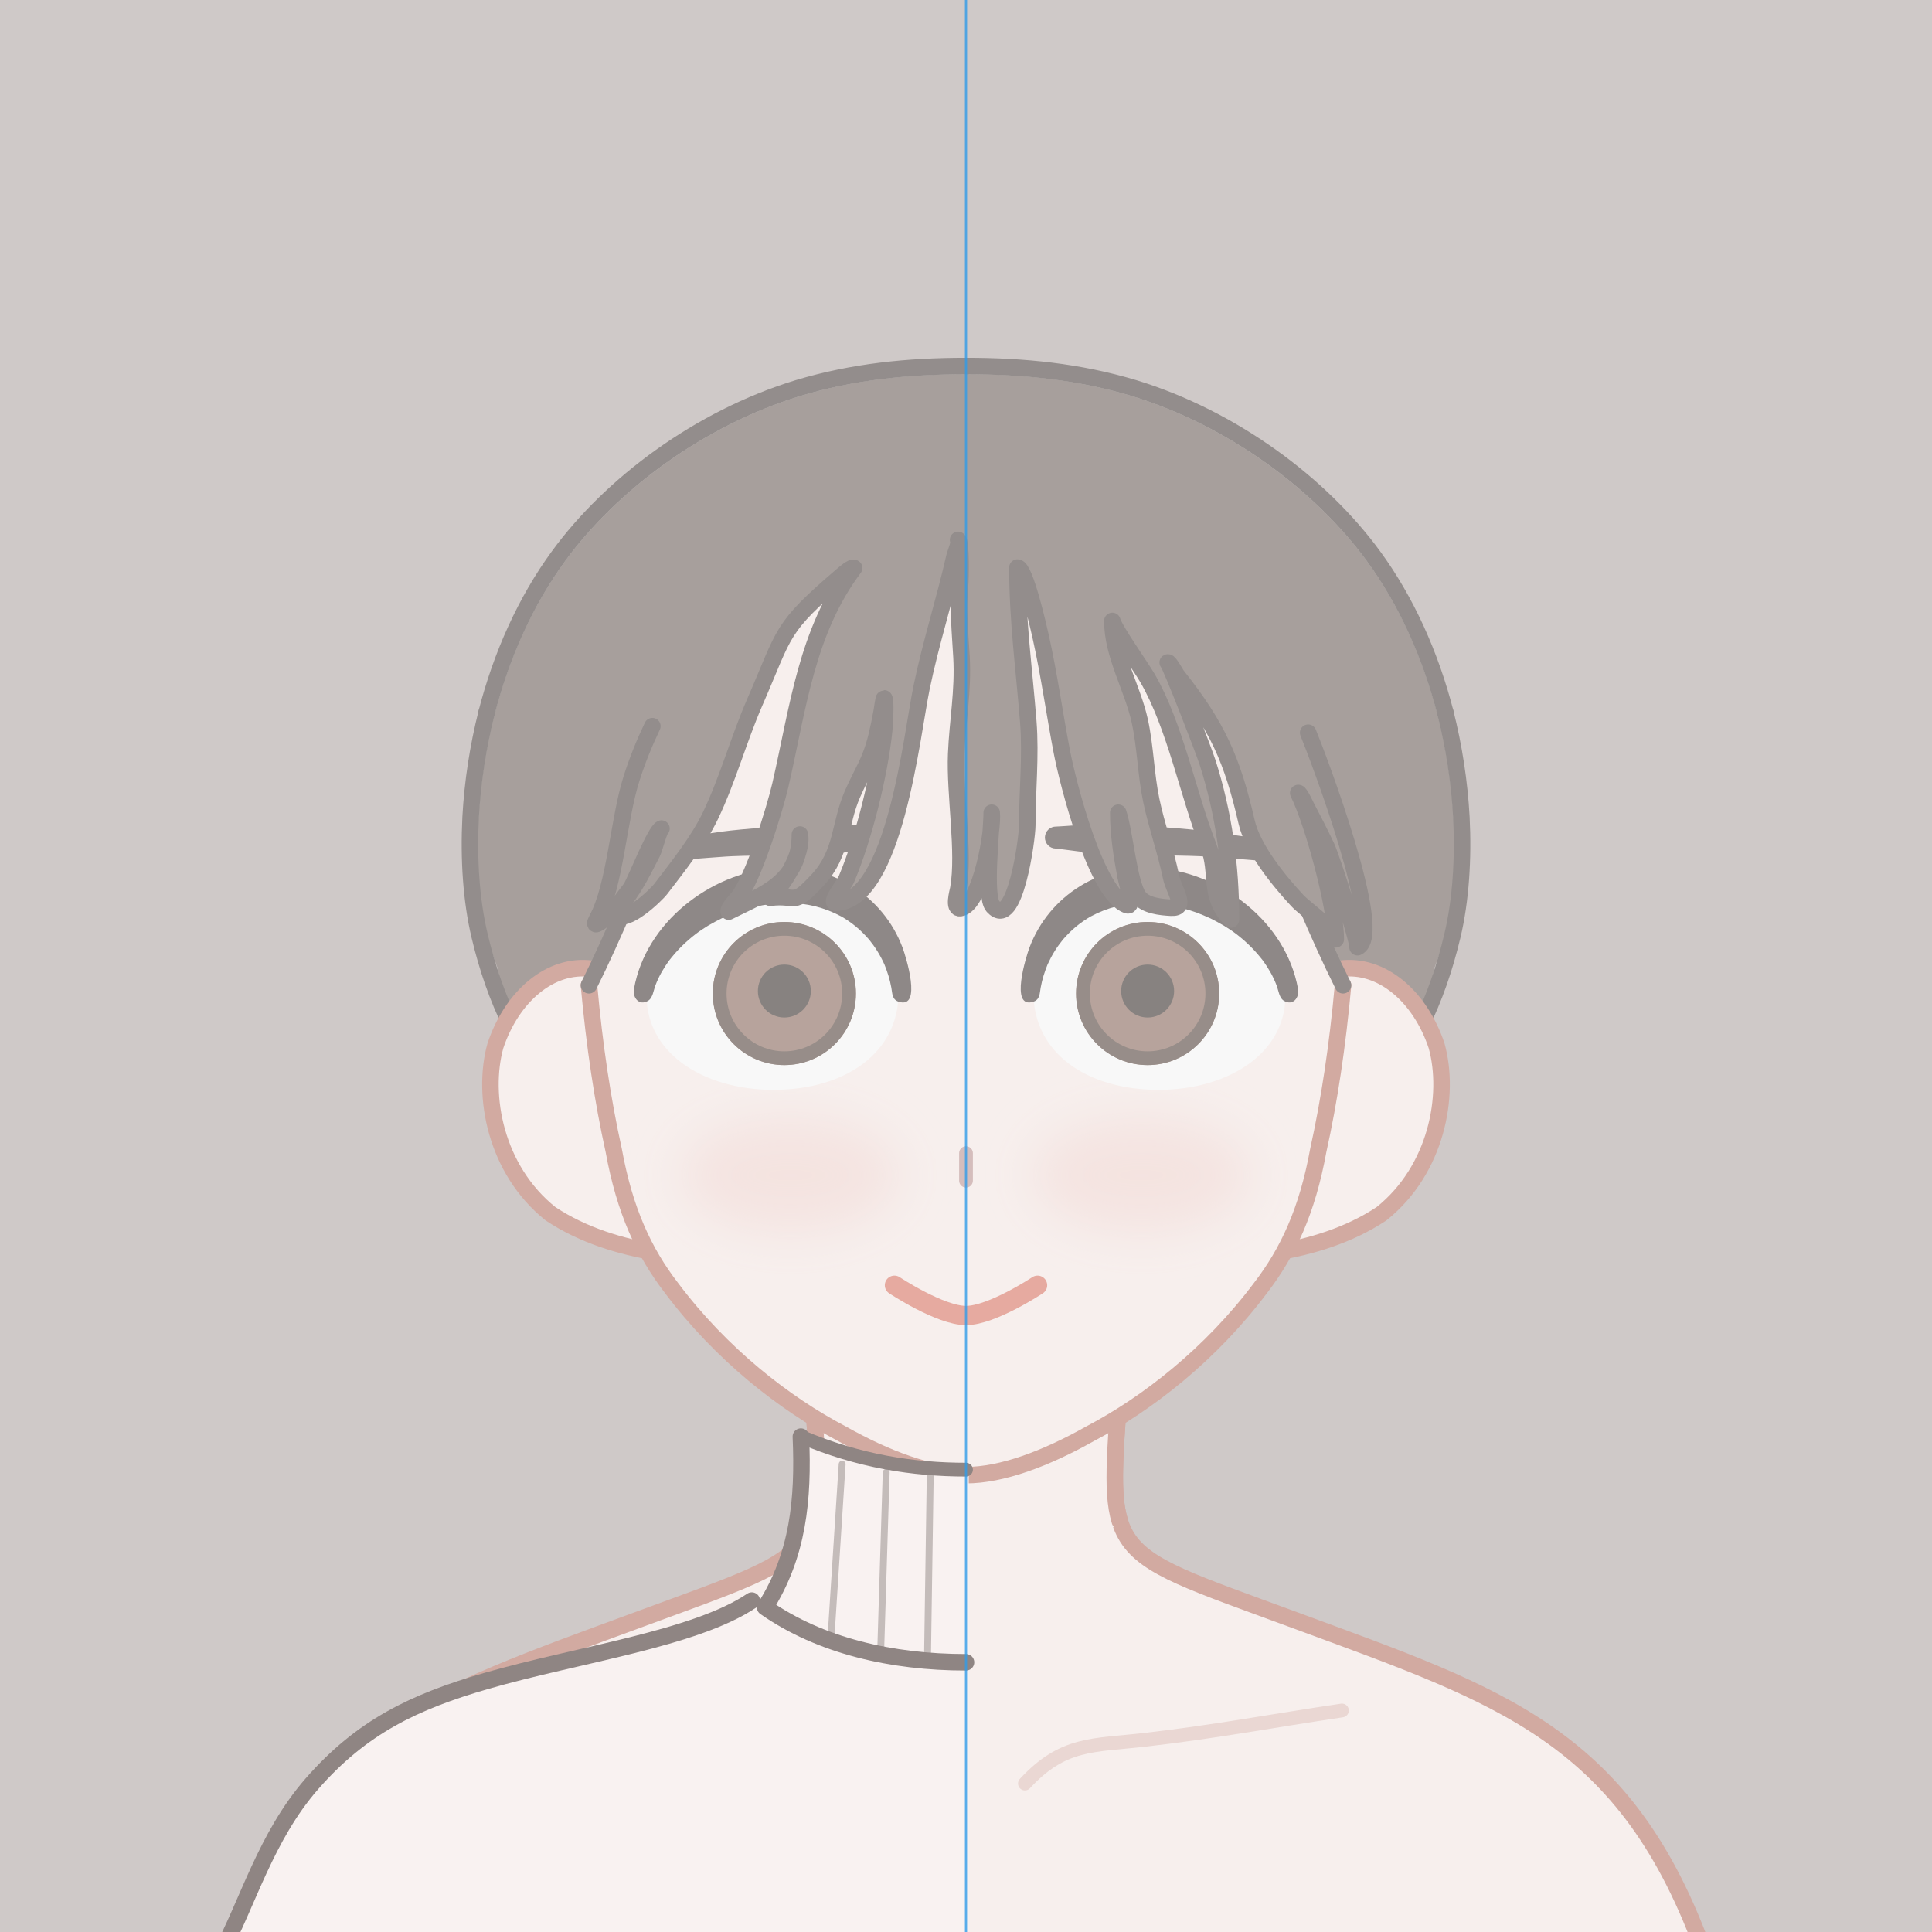
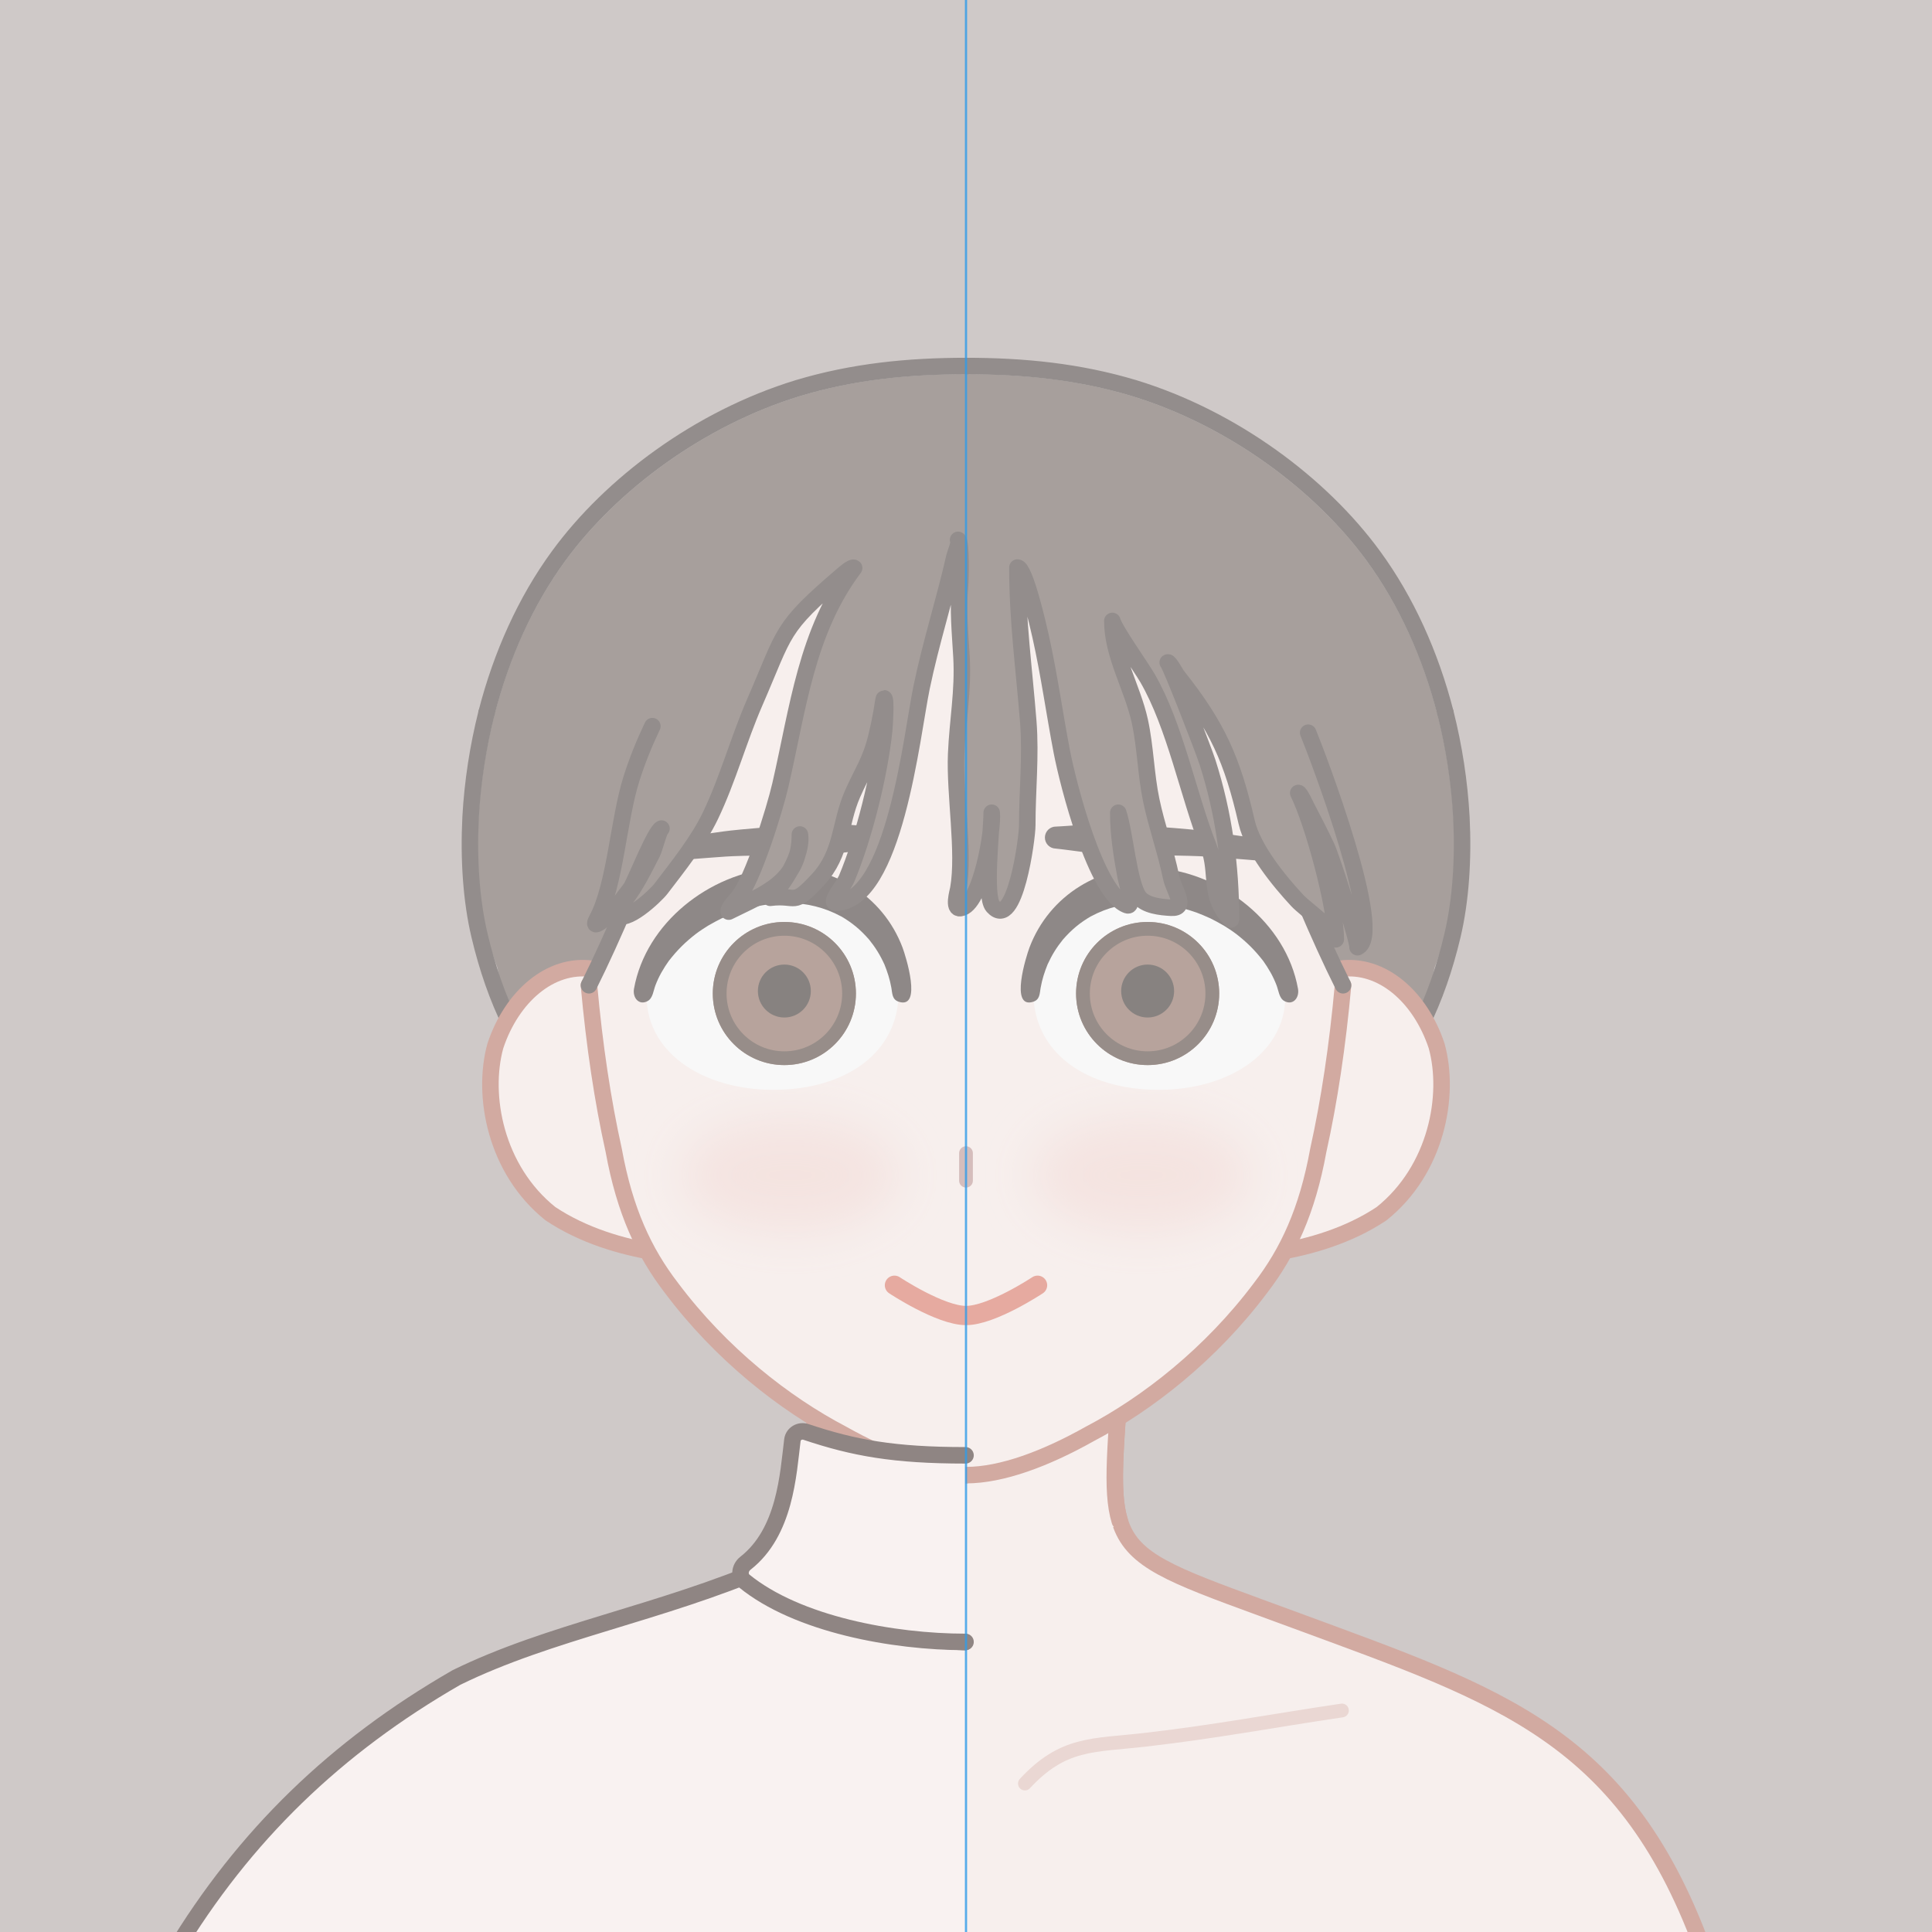
<svg xmlns="http://www.w3.org/2000/svg" width="702" height="702" viewBox="0 0 702 702">
+   <defs>
+     <clipPath id="clip-path-1">
+       <path d="M215.154 389.2 L359.154 389.2 L359.154 464.8 L215.154 464.8 Z" />
+     </clipPath>
+     <filter id="filter-1" filterUnits="userSpaceOnUse" x="218.154" y="377" width="138" height="100" color-interpolation-filters="sRGB">
+       <feGaussianBlur in="SourceGraphic" stdDeviation="9" color-interpolation-filters="linearRGB" />
+     </filter>
+     <clipPath id="clip-path-2">
+       <path d="M486.846 389.2 L342.846 389.2 L342.846 464.8 L486.846 464.8 Z" />
+     </clipPath>
+     <filter id="filter-2" filterUnits="userSpaceOnUse" x="345.846" y="377" width="138" height="100" color-interpolation-filters="sRGB">
+       <feGaussianBlur in="SourceGraphic" stdDeviation="9" color-interpolation-filters="linearRGB" />
+     </filter>
+     <clipPath id="clip-path-3">
+       <path d="M235 360 C236.178 339.672 267.345 322.672 284.667 322.167 C308.335 321.476 326.5 338.667 326.5 360.667 C326.5 382.667 307 396 281 396 C255 396 233.727 381.963 235 360 Z" />
+     </clipPath>
+     <clipPath id="clip-path-4">
+       <path d="M467 360 C465.822 339.672 434.655 322.672 417.333 322.167 C393.665 321.476 375.5 338.667 375.5 360.667 C375.5 382.667 395 396 421 396 C447 396 468.273 381.963 467 360 Z" />
+     </clipPath>
+   </defs>
  <g id="_ref">
    <g opacity="0.5">
-       <defs>
-         <clipPath id="makeup-blush-clip-path-31">
-           <path d="M215.154 389.2 L359.154 389.2 L359.154 464.8 L215.154 464.8 Z" />
-         </clipPath>
-         <filter id="makeup-blush-filter-11" filterUnits="userSpaceOnUse" x="218.154" y="377" width="138" height="100" color-interpolation-filters="sRGB">
-           <feGaussianBlur in="SourceGraphic" stdDeviation="9" color-interpolation-filters="linearRGB" />
-         </filter>
-         <clipPath id="cg-eye1">
-           <path d="M242 360 C243.178 339.672 274.345 322.672 291.667 322.167 C315.335 321.476 333.5 338.667 333.5 360.667 C333.5 382.667 314 396 288 396 C262 396 240.727 381.963 242 360 Z" fill="#ffffff" />
-         </clipPath>
-       </defs>
-       <rect width="702" height="702" fill="#ada19f" />
+       <rect x="0" y="0" width="702" height="702" fill="#ada19f" />
      <g data-layer="body">
        <g>
-           <g>
-             <path d="M295.671 489.536 C295.86 492.716 296.144 496.116 296.464 499.642 C297.826 514.657 301.926 539.769 294.878 553.441 C290.261 562.398 280.92 569.129 263.403 576.878 C201.389 604.31 121.546 617.454 90.97 686.317 C84.138 701.704 75.573 709.986 91.684 710.505 C172.929 713.121 257.936 710.936 339.784 711.863 C343.856 711.909 347.928 711.955 352 712 L352 490 C333.295 490 314.238 489.776 295.671 489.536 Z" fill="#fdeeea" />
-             <path d="M82.239 710.936 C110.769 630.434 156.416 616.431 231.1 588.839 C305.46 561.366 299.091 568.122 294.374 492.286 C294.334 491.649 294.298 491.019 294.267 490.397" fill="none" stroke="#b46352" stroke-width="6" stroke-linecap="round" stroke-linejoin="round" />
-             <path d="M214.397 621.514 C239.223 625.184 260.265 629.212 285.965 632.16 C304.952 634.337 315.621 632.997 329.595 648.055" fill="none" stroke="#b46352" stroke-width="5" stroke-linecap="round" opacity="0.35" />
-           </g>
+           <path d="M295.671 489.536 C295.86 492.716 296.144 496.116 296.464 499.642 C297.826 514.657 301.926 539.769 294.878 553.441 C290.261 562.398 280.92 569.129 263.403 576.878 C201.389 604.31 121.546 617.454 90.97 686.317 C84.138 701.704 75.573 709.986 91.684 710.505 C172.929 713.121 257.936 710.936 339.784 711.863 C343.856 711.909 347.928 711.955 352 712 L352 490 C333.295 490 314.238 489.776 295.671 489.536 Z" fill="#fdeeea" />
+           <path d="M82.239 710.936 C110.769 630.434 156.416 616.431 231.1 588.839 C305.46 561.366 299.091 568.122 294.374 492.286 C294.334 491.649 294.298 491.019 294.267 490.397" fill="none" stroke="#b46352" stroke-width="6" stroke-linecap="round" stroke-linejoin="round" />
+           <path d="M214.397 621.514 C239.223 625.184 260.265 629.212 285.965 632.16 C304.952 634.337 315.621 632.997 329.595 648.055" fill="none" stroke="#b46352" stroke-width="5" stroke-linecap="round" opacity="0.35" />
        </g>
-         <g transform="translate(702 0) scale(-1 1)">
-           <g>
-             <path d="M295.671 489.536 C295.86 492.716 296.144 496.116 296.464 499.642 C297.826 514.657 301.926 539.769 294.878 553.441 C290.261 562.398 280.92 569.129 263.403 576.878 C201.389 604.31 121.546 617.454 90.97 686.317 C84.138 701.704 75.573 709.986 91.684 710.505 C172.929 713.121 257.936 710.936 339.784 711.863 C343.856 711.909 347.928 711.955 352 712 L352 490 C333.295 490 314.238 489.776 295.671 489.536 Z" fill="#fdeeea" />
-             <path d="M82.239 710.936 C110.769 630.434 156.416 616.431 231.1 588.839 C305.46 561.366 299.091 568.122 294.374 492.286 C294.334 491.649 294.298 491.019 294.267 490.397" fill="none" stroke="#b46352" stroke-width="6" stroke-linecap="round" stroke-linejoin="round" />
-             <path d="M214.397 621.514 C239.223 625.184 260.265 629.212 285.965 632.16 C304.952 634.337 315.621 632.997 329.595 648.055" fill="none" stroke="#b46352" stroke-width="5" stroke-linecap="round" opacity="0.35" />
-           </g>
+         <g>
+           <path d="M406.329 489.536 C406.14 492.716 405.856 496.116 405.536 499.642 C404.174 514.657 400.074 539.769 407.122 553.441 C411.739 562.398 421.08 569.129 438.597 576.878 C500.611 604.31 580.454 617.454 611.03 686.317 C617.862 701.704 626.427 709.986 610.316 710.505 C529.071 713.121 444.064 710.936 362.216 711.863 C358.144 711.909 354.072 711.955 350 712 L350 490 C368.705 490 387.762 489.776 406.329 489.536 Z" fill="#fdeeea" />
+           <path d="M619.761 710.936 C591.231 630.434 545.584 616.431 470.9 588.839 C396.54 561.366 402.909 568.122 407.626 492.286 C407.666 491.649 407.702 491.019 407.733 490.397" fill="none" stroke="#b46352" stroke-width="6" stroke-linecap="round" stroke-linejoin="round" />
+           <path d="M487.603 621.514 C462.777 625.184 441.735 629.212 416.035 632.16 C397.048 634.337 386.379 632.997 372.405 648.055" fill="none" stroke="#b46352" stroke-width="5" stroke-linecap="round" opacity="0.35" />
        </g>
      </g>
      <g data-layer="skinNeck">
        <g>
-           <g>
-             <path d="M296.464 499.642 C296.144 496.116 295.86 492.716 295.671 489.536 C314.238 489.776 333.295 490 352 490 L352 562.636 L351.354 562.564 L345.706 561.869 C333.876 560.36 321.926 558.6 310.081 557.018 C306.575 556.55 293.84 555.879 295.498 552.147 C301.677 538.233 297.784 514.195 296.464 499.642 Z" fill="#fdeeea" />
-             <path d="M295.107 552.726 C298.619 541.358 296.351 524.081 294.374 492.286" fill="none" stroke="#b46352" stroke-width="6" stroke-linecap="round" stroke-linejoin="round" />
-           </g>
+           <path d="M296.464 499.642 C296.144 496.116 295.86 492.716 295.671 489.536 C314.238 489.776 333.295 490 352 490 L352 562.636 L351.354 562.564 L345.706 561.869 C333.876 560.36 321.926 558.6 310.081 557.018 C306.575 556.55 293.84 555.879 295.498 552.147 C301.677 538.233 297.784 514.195 296.464 499.642 Z" fill="#fdeeea" />
+           <path d="M295.107 552.726 C298.619 541.358 296.351 524.081 294.374 492.286" fill="none" stroke="#b46352" stroke-width="6" stroke-linecap="round" stroke-linejoin="round" />
        </g>
-         <g transform="translate(702 0) scale(-1 1)">
-           <g>
-             <path d="M296.464 499.642 C296.144 496.116 295.86 492.716 295.671 489.536 C314.238 489.776 333.295 490 352 490 L352 562.636 L351.354 562.564 L345.706 561.869 C333.876 560.36 321.926 558.6 310.081 557.018 C306.575 556.55 293.84 555.879 295.498 552.147 C301.677 538.233 297.784 514.195 296.464 499.642 Z" fill="#fdeeea" />
-             <path d="M295.107 552.726 C298.619 541.358 296.351 524.081 294.374 492.286" fill="none" stroke="#b46352" stroke-width="6" stroke-linecap="round" stroke-linejoin="round" />
-           </g>
+         <g>
+           <path d="M405.536 499.642 C405.856 496.116 406.14 492.716 406.329 489.536 C387.762 489.776 368.705 490 350 490 L350 562.636 L350.646 562.564 L356.294 561.869 C368.124 560.36 380.074 558.6 391.919 557.018 C395.425 556.55 408.16 555.879 406.502 552.147 C400.323 538.233 404.216 514.195 405.536 499.642 Z" fill="#fdeeea" />
+           <path d="M406.893 552.726 C403.381 541.358 405.649 524.081 407.626 492.286" fill="none" stroke="#b46352" stroke-width="6" stroke-linecap="round" stroke-linejoin="round" />
        </g>
      </g>
      <g data-layer="hairBase">
        <g>
-           <g>
-             <path d="M352 381.448 L352 135.951 L351.016 135.951 C330.344 135.951 310.656 137.919 290.968 143.826 C255.53 154.654 224.03 178.279 205.327 203.873 C186.623 229.467 175.795 262.936 173.826 297.39 C172.842 317.077 174.811 336.765 180.717 351.531 C182.027 358.081 184.209 364.632 187.262 370.602 C187.365 370.682 201.168 393.038 203.562 396.448 C204.832 398.257 211.612 404.019 213.517 405.842 C223.248 415.153 227.833 417.061 239.562 423.948 C253.821 432.321 287.168 441.633 303.192 437.819 C328.028 431.907 350.54 430.17 351.074 398.222 C351.102 396.519 351.452 381.949 352 381.448 Z" fill="#5d4e48" />
-           </g>
-           <g>
-             <path d="M351 133 C330 133 310 135 290 141 C254 152 222 176 203 202 C191 218.4 182.2 238 176.8 259" fill="none" stroke="#352a27" stroke-width="6" stroke-linecap="round" stroke-linejoin="round" />
-           </g>
-           <g>
-             <path d="M176.8 259 C173.7 271.3 171.7 284.1 171 297 C170.247 312.067 171.196 327.134 174.275 340.064 C179.731 362.97 189.199 384.12 205.639 400.625 C218.159 413.194 231.61 422.103 248.042 428.491 C248.47 428.658 248.896 428.816 249.319 428.964 C252.635 430.122 260.334 430.818 262.896 432.282" fill="none" stroke="#352a27" stroke-width="6" stroke-linecap="round" stroke-linejoin="round" />
-           </g>
+           <path d="M352 381.448 L352 135.951 L351.016 135.951 C330.344 135.951 310.656 137.919 290.968 143.826 C255.53 154.654 224.03 178.279 205.327 203.873 C186.623 229.467 175.795 262.936 173.826 297.39 C172.842 317.077 174.811 336.765 180.717 351.531 C182.027 358.081 184.209 364.632 187.262 370.602 C187.365 370.682 201.168 393.038 203.562 396.448 C204.832 398.257 211.612 404.019 213.517 405.842 C223.248 415.153 227.833 417.061 239.562 423.948 C253.821 432.321 287.168 441.633 303.192 437.819 C328.028 431.907 350.54 430.17 351.074 398.222 C351.102 396.519 351.452 381.949 352 381.448 Z" fill="#5d4e48" />
+           <path d="M351 133 C330 133 310 135 290 141 C254 152 222 176 203 202 C191 218.4 182.2 238 176.8 259" fill="none" stroke="#352a27" stroke-width="6" stroke-linecap="round" stroke-linejoin="round" />
+           <path d="M176.8 259 C173.7 271.3 171.7 284.1 171 297 C170.247 312.067 171.196 327.134 174.275 340.064 C179.731 362.97 189.199 384.12 205.639 400.625 C218.159 413.194 231.61 422.103 248.042 428.491 C248.47 428.658 248.896 428.816 249.319 428.964 C252.635 430.122 260.334 430.818 262.896 432.282" fill="none" stroke="#352a27" stroke-width="6" stroke-linecap="round" stroke-linejoin="round" />
        </g>
-         <g transform="translate(702 0) scale(-1 1)">
-           <g>
-             <path d="M352 381.448 L352 135.951 L351.016 135.951 C330.344 135.951 310.656 137.919 290.968 143.826 C255.53 154.654 224.03 178.279 205.327 203.873 C186.623 229.467 175.795 262.936 173.826 297.39 C172.842 317.077 174.811 336.765 180.717 351.531 C182.027 358.081 184.209 364.632 187.262 370.602 C187.365 370.682 201.168 393.038 203.562 396.448 C204.832 398.257 211.612 404.019 213.517 405.842 C223.248 415.153 227.833 417.061 239.562 423.948 C253.821 432.321 287.168 441.633 303.192 437.819 C328.028 431.907 350.54 430.17 351.074 398.222 C351.102 396.519 351.452 381.949 352 381.448 Z" fill="#5d4e48" />
-           </g>
-           <g>
-             <path d="M351 133 C330 133 310 135 290 141 C254 152 222 176 203 202 C191 218.4 182.2 238 176.8 259" fill="none" stroke="#352a27" stroke-width="6" stroke-linecap="round" stroke-linejoin="round" />
-           </g>
-           <g>
-             <path d="M176.8 259 C173.7 271.3 171.7 284.1 171 297 C170.247 312.067 171.196 327.134 174.275 340.064 C179.731 362.97 189.199 384.12 205.639 400.625 C218.159 413.194 231.61 422.103 248.042 428.491 C248.47 428.658 248.896 428.816 249.319 428.964 C252.635 430.122 260.334 430.818 262.896 432.282" fill="none" stroke="#352a27" stroke-width="6" stroke-linecap="round" stroke-linejoin="round" />
-           </g>
+         <g>
+           <path d="M350 381.448 L350 135.951 L350.984 135.951 C371.656 135.951 391.344 137.919 411.032 143.826 C446.47 154.654 477.97 178.279 496.673 203.873 C515.377 229.467 526.205 262.936 528.174 297.39 C529.158 317.077 527.189 336.765 521.283 351.531 C519.973 358.081 517.791 364.632 514.738 370.602 C514.635 370.682 500.832 393.038 498.438 396.448 C497.168 398.257 490.388 404.019 488.483 405.842 C478.752 415.153 474.167 417.061 462.438 423.948 C448.179 432.321 414.832 441.633 398.808 437.819 C373.972 431.907 351.46 430.17 350.926 398.222 C350.898 396.519 350.548 381.949 350 381.448 Z" fill="#5d4e48" />
+           <path d="M351 133 C372 133 392 135 412 141 C448 152 480 176 499 202 C511 218.4 519.8 238 525.2 259" fill="none" stroke="#352a27" stroke-width="6" stroke-linecap="round" stroke-linejoin="round" />
+           <path d="M525.2 259 C528.3 271.3 530.3 284.1 531 297 C531.753 312.067 530.804 327.134 527.725 340.064 C522.269 362.97 512.801 384.12 496.361 400.625 C483.841 413.194 470.39 422.103 453.958 428.491 C453.53 428.658 453.104 428.816 452.681 428.964 C449.365 430.122 441.666 430.818 439.104 432.282" fill="none" stroke="#352a27" stroke-width="6" stroke-linecap="round" stroke-linejoin="round" />
        </g>
      </g>
      <g data-layer="ear">
        <g>
-           <g>
-             <path d="M215 352 C200 350 186 362 180 380 C175 398 180 425 200 441 C212 449 226 453 238 455 L225 380 Z" fill="#fdeeea" />
-             <path d="M215 352 C200 350 186 362 180 380 C175 398 180 425 200 441 C212 449 226 453 238 455" fill="none" stroke="#b46352" stroke-width="6" stroke-linecap="round" stroke-linejoin="round" />
-           </g>
+           <path d="M215 352 C200 350 186 362 180 380 C175 398 180 425 200 441 C212 449 226 453 238 455 L225 380 Z" fill="#fdeeea" />
+           <path d="M215 352 C200 350 186 362 180 380 C175 398 180 425 200 441 C212 449 226 453 238 455" fill="none" stroke="#b46352" stroke-width="6" stroke-linecap="round" stroke-linejoin="round" />
        </g>
-         <g transform="translate(702 0) scale(-1 1)">
-           <g>
-             <path d="M215 352 C200 350 186 362 180 380 C175 398 180 425 200 441 C212 449 226 453 238 455 L225 380 Z" fill="#fdeeea" />
-             <path d="M215 352 C200 350 186 362 180 380 C175 398 180 425 200 441 C212 449 226 453 238 455" fill="none" stroke="#b46352" stroke-width="6" stroke-linecap="round" stroke-linejoin="round" />
-           </g>
+         <g>
+           <path d="M487 352 C502 350 516 362 522 380 C527 398 522 425 502 441 C490 449 476 453 464 455 L477 380 Z" fill="#fdeeea" />
+           <path d="M487 352 C502 350 516 362 522 380 C527 398 522 425 502 441 C490 449 476 453 464 455" fill="none" stroke="#b46352" stroke-width="6" stroke-linecap="round" stroke-linejoin="round" />
        </g>
      </g>
      <g data-layer="face">
        <g>
-           <g>
-             <path d="M352 200 L351 200 C322 200 296 208 278 228 C262 246 250 272 240 298 C232 318 223 340 214 358 C216 380 219 400 223 418 C227 440 234 455 244 468 C262 492 285 510 306 521 C322 530 338 536 351 536 L352 536 Z" fill="#fdeeea" />
-             <path d="M214 358 C216 380 219 400 223 418 C227 440 234 455 244 468 C262 492 285 510 306 521 C322 530 338 536 351 536" fill="none" stroke="#b46352" stroke-width="6" stroke-linecap="round" stroke-linejoin="round" />
-           </g>
+           <path d="M352 200 L351 200 C322 200 296 208 278 228 C262 246 250 272 240 298 C232 318 223 340 214 358 C216 380 219 400 223 418 C227 440 234 455 244 468 C262 492 285 510 306 521 C322 530 338 536 351 536 L352 536 Z" fill="#fdeeea" />
+           <path d="M214 358 C216 380 219 400 223 418 C227 440 234 455 244 468 C262 492 285 510 306 521 C322 530 338 536 351 536" fill="none" stroke="#b46352" stroke-width="6" stroke-linecap="round" stroke-linejoin="round" />
        </g>
-         <g transform="translate(702 0) scale(-1 1)">
-           <g>
-             <path d="M352 200 L351 200 C322 200 296 208 278 228 C262 246 250 272 240 298 C232 318 223 340 214 358 C216 380 219 400 223 418 C227 440 234 455 244 468 C262 492 285 510 306 521 C322 530 338 536 351 536 L352 536 Z" fill="#fdeeea" />
-             <path d="M214 358 C216 380 219 400 223 418 C227 440 234 455 244 468 C262 492 285 510 306 521 C322 530 338 536 351 536" fill="none" stroke="#b46352" stroke-width="6" stroke-linecap="round" stroke-linejoin="round" />
-           </g>
+         <g>
+           <path d="M350 200 L351 200 C380 200 406 208 424 228 C440 246 452 272 462 298 C470 318 479 340 488 358 C486 380 483 400 479 418 C475 440 468 455 458 468 C440 492 417 510 396 521 C380 530 364 536 351 536 L350 536 Z" fill="#fdeeea" />
+           <path d="M488 358 C486 380 483 400 479 418 C475 440 468 455 458 468 C440 492 417 510 396 521 C380 530 364 536 351 536" fill="none" stroke="#b46352" stroke-width="6" stroke-linecap="round" stroke-linejoin="round" />
        </g>
      </g>
      <g data-layer="makeup">
-         <g>
-           <g>
-             <g clip-path="url(#makeup-blush-clip-path-31)">
-               <g filter="url(#makeup-blush-filter-11)">
-                 <ellipse cx="287.154" cy="427" rx="40" ry="21" fill="#f3bfb8" opacity="0.5" />
-               </g>
-             </g>
+         <g clip-path="url(#clip-path-1)">
+           <g filter="url(#filter-1)">
+             <ellipse cx="287.154" cy="427" rx="40" ry="21" fill="#f3bfb8" opacity="0.5" />
          </g>
        </g>
-         <g transform="translate(702 0) scale(-1 1)">
-           <g>
-             <g clip-path="url(#makeup-blush-clip-path-31)">
-               <g filter="url(#makeup-blush-filter-11)">
-                 <ellipse cx="287.154" cy="427" rx="40" ry="21" fill="#f3bfb8" opacity="0.5" />
-               </g>
-             </g>
+         <g clip-path="url(#clip-path-2)">
+           <g filter="url(#filter-2)">
+             <ellipse cx="414.846" cy="427" rx="40" ry="21" fill="#f3bfb8" opacity="0.5" />
          </g>
        </g>
      </g>
      <g data-layer="mouth">
+         <line x1="351" y1="419" x2="351" y2="429" fill="none" stroke="#b98a88" stroke-width="5" stroke-linecap="round" />
+         <path d="M325 467 C325 467 341.59 478 351 478 C360.41 478 377 467 377 467" fill="none" stroke="#dc6450" stroke-width="7" stroke-linecap="round" stroke-linejoin="round" />
+       </g>
+       <g data-layer="eye">
        <g>
-           <path d="M351 419 L351 429" fill="none" stroke="#b98a88" stroke-width="5" stroke-linecap="round" />
+           <path d="M235 360 C236.178 339.672 267.345 322.672 284.667 322.167 C308.335 321.476 326.5 338.667 326.5 360.667 C326.5 382.667 307 396 281 396 C255 396 233.727 381.963 235 360 Z" fill="#ffffff" />
+           <g clip-path="url(#clip-path-3)">
+             <g>
+               <circle cx="285" cy="361" r="26" fill="#7e5647" />
+               <circle cx="285" cy="360.097" r="9.62" fill="#1e1410" />
+             </g>
+             <circle cx="285" cy="361" r="23.5" fill="none" stroke="#3e2a22" stroke-width="5" />
+           </g>
+           <path d="M321.289 350.247 L321.346 350.404 C319.72 346.855 318.084 344.255 315.641 341.211 L315.758 341.37 C312.598 337.758 309.589 335.249 305.429 332.847 L305.628 332.973 C293.334 326.364 280.171 327.046 267.294 331.56 L267.289 331.557 C265.521 332.234 263.886 332.924 262.166 333.715 L262.341 333.62 C260.606 334.487 259.011 335.351 257.333 336.322 L257.49 336.215 C255.896 337.216 254.303 338.226 252.808 339.373 L252.946 339.255 C248.932 342.384 246.172 345.112 243.03 349.127 L243.12 348.988 C241.035 351.95 239.428 354.662 238.138 358.063 C237.417 359.962 237.212 362.663 235.378 363.705 C232.23 365.493 229.768 362.578 230.37 359.245 C234.705 335.218 257.857 317.36 281.406 315.393 C302.011 313.672 320.776 325.333 327.927 344.263 C329.104 347.378 335.185 366.695 326.618 364.006 C324.101 363.216 324.256 360.996 323.878 358.899 C323.309 355.745 322.477 353.208 321.289 350.247 Z" fill="#2b201d" />
        </g>
        <g>
-           <path d="M325 467 C325 467 341.59 478 351 478 C360.41 478 377 467 377 467" fill="none" stroke="#dc6450" stroke-width="7" stroke-linecap="round" stroke-linejoin="round" />
-         </g>
-       </g>
-       <g data-layer="eye">
-         <g transform="translate(285 361) scale(1) translate(-292 -361)">
-           <path d="M242 360 C243.178 339.672 274.345 322.672 291.667 322.167 C315.335 321.476 333.5 338.667 333.5 360.667 C333.5 382.667 314 396 288 396 C262 396 240.727 381.963 242 360 Z" fill="#ffffff" />
-           <g clip-path="url(#cg-eye1)">
-             <g transform="translate(292 361) scale(0.26)">
-               <g transform="translate(-110 -110) scale(1)">
-                 <g>
-                   <circle cx="110" cy="110" r="100" fill="#7e5647" />
-                   <circle cx="110" cy="106.526" r="37" fill="#1e1410" />
-                 </g>
-               </g>
+           <path d="M467 360 C465.822 339.672 434.655 322.672 417.333 322.167 C393.665 321.476 375.5 338.667 375.5 360.667 C375.5 382.667 395 396 421 396 C447 396 468.273 381.963 467 360 Z" fill="#ffffff" />
+           <g clip-path="url(#clip-path-4)">
+             <g>
+               <circle cx="417" cy="361" r="26" fill="#7e5647" />
+               <circle cx="417" cy="360.097" r="9.62" fill="#1e1410" />
            </g>
-             <circle cx="292" cy="361" r="23.5" fill="none" stroke="#3e2a22" stroke-width="5" />
+             <circle cx="417" cy="361" r="23.5" fill="none" stroke="#3e2a22" stroke-width="5" />
          </g>
-           <g>
-             <path d="M328.289 350.247 L328.346 350.404 C326.72 346.855 325.084 344.255 322.641 341.211 L322.758 341.37 C319.598 337.758 316.589 335.249 312.429 332.847 L312.628 332.973 C300.334 326.364 287.171 327.046 274.294 331.56 L274.289 331.557 C272.521 332.234 270.886 332.924 269.166 333.715 L269.341 333.62 C267.606 334.487 266.011 335.351 264.333 336.322 L264.49 336.215 C262.896 337.216 261.303 338.226 259.808 339.373 L259.946 339.255 C255.932 342.384 253.172 345.112 250.03 349.127 L250.12 348.988 C248.035 351.95 246.428 354.662 245.138 358.063 C244.417 359.962 244.212 362.663 242.378 363.705 C239.23 365.493 236.768 362.578 237.37 359.245 C241.705 335.218 264.857 317.36 288.406 315.393 C309.011 313.672 327.776 325.333 334.927 344.263 C336.104 347.378 342.185 366.695 333.618 364.006 C331.101 363.216 331.256 360.996 330.878 358.899 C330.309 355.745 329.477 353.208 328.289 350.247 Z" fill="#2b201d" />
-           </g>
-         </g>
-         <g transform="translate(702 0) scale(-1 1)">
-           <g transform="translate(285 361) scale(1) translate(-292 -361)">
-             <path d="M242 360 C243.178 339.672 274.345 322.672 291.667 322.167 C315.335 321.476 333.5 338.667 333.5 360.667 C333.5 382.667 314 396 288 396 C262 396 240.727 381.963 242 360 Z" fill="#ffffff" />
-             <g clip-path="url(#cg-eye1)">
-               <g transform="translate(292 361) scale(0.26)">
-                 <g transform="translate(-110 -110) scale(1)">
-                   <g>
-                     <circle cx="110" cy="110" r="100" fill="#7e5647" />
-                     <circle cx="110" cy="106.526" r="37" fill="#1e1410" />
-                   </g>
-                 </g>
-               </g>
-               <circle cx="292" cy="361" r="23.5" fill="none" stroke="#3e2a22" stroke-width="5" />
-             </g>
-             <g>
-               <path d="M328.289 350.247 L328.346 350.404 C326.72 346.855 325.084 344.255 322.641 341.211 L322.758 341.37 C319.598 337.758 316.589 335.249 312.429 332.847 L312.628 332.973 C300.334 326.364 287.171 327.046 274.294 331.56 L274.289 331.557 C272.521 332.234 270.886 332.924 269.166 333.715 L269.341 333.62 C267.606 334.487 266.011 335.351 264.333 336.322 L264.49 336.215 C262.896 337.216 261.303 338.226 259.808 339.373 L259.946 339.255 C255.932 342.384 253.172 345.112 250.03 349.127 L250.12 348.988 C248.035 351.95 246.428 354.662 245.138 358.063 C244.417 359.962 244.212 362.663 242.378 363.705 C239.23 365.493 236.768 362.578 237.37 359.245 C241.705 335.218 264.857 317.36 288.406 315.393 C309.011 313.672 327.776 325.333 334.927 344.263 C336.104 347.378 342.185 366.695 333.618 364.006 C331.101 363.216 331.256 360.996 330.878 358.899 C330.309 355.745 329.477 353.208 328.289 350.247 Z" fill="#2b201d" />
-             </g>
-           </g>
+           <path d="M380.711 350.247 L380.654 350.404 C382.28 346.855 383.916 344.255 386.359 341.211 L386.242 341.37 C389.402 337.758 392.411 335.249 396.571 332.847 L396.372 332.973 C408.666 326.364 421.829 327.046 434.706 331.56 L434.711 331.557 C436.479 332.234 438.114 332.924 439.834 333.715 L439.659 333.62 C441.394 334.487 442.989 335.351 444.667 336.322 L444.51 336.215 C446.104 337.216 447.697 338.226 449.192 339.373 L449.054 339.255 C453.068 342.384 455.828 345.112 458.97 349.127 L458.88 348.988 C460.965 351.95 462.572 354.662 463.862 358.063 C464.583 359.962 464.788 362.663 466.622 363.705 C469.77 365.493 472.232 362.578 471.63 359.245 C467.295 335.218 444.143 317.36 420.594 315.393 C399.989 313.672 381.224 325.333 374.073 344.263 C372.896 347.378 366.815 366.695 375.382 364.006 C377.899 363.216 377.744 360.996 378.122 358.899 C378.691 355.745 379.523 353.208 380.711 350.247 Z" fill="#2b201d" />
        </g>
      </g>
      <g data-layer="hairLine">
-         <g>
-           <g>
-             <path d="M351 200 C322 200 296 208 278 228 C262 246 250 272 240 298 C232 318 223 340 214 358" fill="none" stroke="#352a27" stroke-width="6" stroke-linecap="round" stroke-linejoin="round" />
-           </g>
-         </g>
-         <g transform="translate(702 0) scale(-1 1)">
-           <g>
-             <path d="M351 200 C322 200 296 208 278 228 C262 246 250 272 240 298 C232 318 223 340 214 358" fill="none" stroke="#352a27" stroke-width="6" stroke-linecap="round" stroke-linejoin="round" />
-           </g>
-         </g>
+         <path d="M351 200 C322 200 296 208 278 228 C262 246 250 272 240 298 C232 318 223 340 214 358" fill="none" stroke="#352a27" stroke-width="6" stroke-linecap="round" stroke-linejoin="round" />
+         <path d="M351 200 C380 200 406 208 424 228 C440 246 452 272 462 298 C470 318 479 340 488 358" fill="none" stroke="#352a27" stroke-width="6" stroke-linecap="round" stroke-linejoin="round" />
      </g>
      <g data-layer="brow">
-         <g>
-           <g transform="translate(-7 0)">
-             <g>
-               <g>
-                 <path d="M251.563 304.691 L255.184 304.191 L258.804 303.682 L262.422 303.165 L264.202 302.909 L266.052 302.647 L269.671 302.131 L269.885 302.102 L272.476 301.783 L273.478 301.681 L276.448 301.377 L277.18 301.313 L280.822 300.993 L282.158 300.878 L284.513 300.7 L288.158 300.433 L290.032 300.3 L291.841 300.188 L295.489 299.974 L299.137 299.777 L300.11 299.728 L302.817 299.614 L306.468 299.48 L307.714 299.451 L308.96 299.444 L310.208 299.458 L311.456 299.489 L312.704 299.536 L312.854 299.541 L313.976 299.599 L315.225 299.674 L316.474 299.757 L317.723 299.845 L318.973 299.935 L320.222 300.025 L321.471 300.113 L322.72 300.195 L323.969 300.27 L325.218 300.335 L326 300.389 L326.757 300.595 L327.459 300.945 L328.079 301.424 L328.594 302.016 L328.983 302.696 L329.232 303.44 L329.332 304.218 L329.277 305 L329.072 305.757 L328.722 306.459 L328.242 307.079 L327.651 307.594 L326.97 307.983 L326.227 308.232 L325.449 308.332 L324.206 308.469 L322.964 308.615 L321.721 308.77 L320.479 308.93 L319.237 309.092 L317.995 309.254 L316.753 309.414 L315.511 309.568 L314.268 309.715 L313.174 309.837 L313.048 309.852 L311.806 309.982 L310.563 310.096 L309.319 310.193 L308.075 310.27 L306.83 310.324 L303.178 310.433 L300.499 310.499 L299.554 310.524 L295.901 310.61 L292.247 310.679 L290.471 310.706 L288.629 310.744 L284.975 310.81 L282.661 310.845 L281.367 310.876 L277.713 310.959 L277.043 310.972 L274.124 311.073 L273.212 311.102 L270.782 311.231 L270.649 311.24 L267.003 311.504 L265.15 311.639 L263.368 311.774 L259.724 312.055 L256.08 312.344 L252.437 312.643 L251.653 312.652 L250.882 312.507 L250.154 312.215 L249.497 311.787 L248.937 311.239 L248.494 310.592 L248.186 309.871 L248.024 309.103 L248.015 308.319 L248.159 307.549 L248.451 306.821 L248.88 306.164 L249.428 305.603 L250.075 305.16 L250.796 304.852 Z" fill="#352a27" />
-               </g>
-             </g>
-           </g>
-         </g>
-         <g transform="translate(702 0) scale(-1 1)">
-           <g transform="translate(-7 0)">
-             <g>
-               <g>
-                 <path d="M251.563 304.691 L255.184 304.191 L258.804 303.682 L262.422 303.165 L264.202 302.909 L266.052 302.647 L269.671 302.131 L269.885 302.102 L272.476 301.783 L273.478 301.681 L276.448 301.377 L277.18 301.313 L280.822 300.993 L282.158 300.878 L284.513 300.7 L288.158 300.433 L290.032 300.3 L291.841 300.188 L295.489 299.974 L299.137 299.777 L300.11 299.728 L302.817 299.614 L306.468 299.48 L307.714 299.451 L308.96 299.444 L310.208 299.458 L311.456 299.489 L312.704 299.536 L312.854 299.541 L313.976 299.599 L315.225 299.674 L316.474 299.757 L317.723 299.845 L318.973 299.935 L320.222 300.025 L321.471 300.113 L322.72 300.195 L323.969 300.27 L325.218 300.335 L326 300.389 L326.757 300.595 L327.459 300.945 L328.079 301.424 L328.594 302.016 L328.983 302.696 L329.232 303.44 L329.332 304.218 L329.277 305 L329.072 305.757 L328.722 306.459 L328.242 307.079 L327.651 307.594 L326.97 307.983 L326.227 308.232 L325.449 308.332 L324.206 308.469 L322.964 308.615 L321.721 308.77 L320.479 308.93 L319.237 309.092 L317.995 309.254 L316.753 309.414 L315.511 309.568 L314.268 309.715 L313.174 309.837 L313.048 309.852 L311.806 309.982 L310.563 310.096 L309.319 310.193 L308.075 310.27 L306.83 310.324 L303.178 310.433 L300.499 310.499 L299.554 310.524 L295.901 310.61 L292.247 310.679 L290.471 310.706 L288.629 310.744 L284.975 310.81 L282.661 310.845 L281.367 310.876 L277.713 310.959 L277.043 310.972 L274.124 311.073 L273.212 311.102 L270.782 311.231 L270.649 311.24 L267.003 311.504 L265.15 311.639 L263.368 311.774 L259.724 312.055 L256.08 312.344 L252.437 312.643 L251.653 312.652 L250.882 312.507 L250.154 312.215 L249.497 311.787 L248.937 311.239 L248.494 310.592 L248.186 309.871 L248.024 309.103 L248.015 308.319 L248.159 307.549 L248.451 306.821 L248.88 306.164 L249.428 305.603 L250.075 305.16 L250.796 304.852 Z" fill="#352a27" />
-               </g>
-             </g>
-           </g>
-         </g>
+         <polygon points="244.563,304.691 248.184,304.191 251.804,303.682 255.422,303.165 257.202,302.909 259.052,302.647 262.671,302.131 262.885,302.102 265.476,301.783 266.478,301.681 269.448,301.377 270.18,301.313 273.822,300.993 275.158,300.878 277.513,300.7 281.158,300.433 283.032,300.3 284.841,300.188 288.489,299.974 292.137,299.777 293.11,299.728 295.817,299.614 299.468,299.48 300.714,299.451 301.96,299.444 303.208,299.458 304.456,299.489 305.704,299.536 305.854,299.541 306.976,299.599 308.225,299.674 309.474,299.757 310.723,299.845 311.973,299.935 313.222,300.025 314.471,300.113 315.72,300.195 316.969,300.27 318.218,300.335 319,300.389 319.757,300.595 320.459,300.945 321.079,301.424 321.594,302.016 321.983,302.696 322.232,303.44 322.332,304.218 322.277,305 322.072,305.757 321.722,306.459 321.242,307.079 320.651,307.594 319.97,307.983 319.227,308.232 318.449,308.332 317.206,308.469 315.964,308.615 314.721,308.77 313.479,308.93 312.237,309.092 310.995,309.254 309.753,309.414 308.511,309.568 307.268,309.715 306.174,309.837 306.048,309.852 304.806,309.982 303.563,310.096 302.319,310.193 301.075,310.27 299.83,310.324 296.178,310.433 293.499,310.499 292.554,310.524 288.901,310.61 285.247,310.679 283.471,310.706 281.629,310.744 277.975,310.81 275.661,310.845 274.367,310.876 270.713,310.959 270.043,310.972 267.124,311.073 266.212,311.102 263.782,311.231 263.649,311.24 260.003,311.504 258.15,311.639 256.368,311.774 252.724,312.055 249.08,312.344 245.437,312.643 244.653,312.652 243.882,312.507 243.154,312.215 242.497,311.787 241.937,311.239 241.494,310.592 241.186,309.871 241.024,309.103 241.015,308.319 241.159,307.549 241.451,306.821 241.88,306.164 242.428,305.603 243.075,305.16 243.796,304.852" fill="#352a27" />
+         <polygon points="457.437,304.691 453.816,304.191 450.196,303.682 446.578,303.165 444.798,302.909 442.948,302.647 439.329,302.131 439.115,302.102 436.524,301.783 435.522,301.681 432.552,301.377 431.82,301.313 428.178,300.993 426.842,300.878 424.487,300.7 420.842,300.433 418.968,300.3 417.159,300.188 413.511,299.974 409.863,299.777 408.89,299.728 406.183,299.614 402.532,299.48 401.286,299.451 400.04,299.444 398.792,299.458 397.544,299.489 396.296,299.536 396.146,299.541 395.024,299.599 393.775,299.674 392.526,299.757 391.277,299.845 390.027,299.935 388.778,300.025 387.529,300.113 386.28,300.195 385.031,300.27 383.782,300.335 383,300.389 382.243,300.595 381.541,300.945 380.921,301.424 380.406,302.016 380.017,302.696 379.768,303.44 379.668,304.218 379.723,305 379.928,305.757 380.278,306.459 380.758,307.079 381.349,307.594 382.03,307.983 382.773,308.232 383.551,308.332 384.794,308.469 386.036,308.615 387.279,308.77 388.521,308.93 389.763,309.092 391.005,309.254 392.247,309.414 393.489,309.568 394.732,309.715 395.826,309.837 395.952,309.852 397.194,309.982 398.437,310.096 399.681,310.193 400.925,310.27 402.17,310.324 405.822,310.433 408.501,310.499 409.446,310.524 413.099,310.61 416.753,310.679 418.529,310.706 420.371,310.744 424.025,310.81 426.339,310.845 427.633,310.876 431.287,310.959 431.957,310.972 434.876,311.073 435.788,311.102 438.218,311.231 438.351,311.24 441.997,311.504 443.85,311.639 445.632,311.774 449.276,312.055 452.92,312.344 456.563,312.643 457.347,312.652 458.118,312.507 458.846,312.215 459.503,311.787 460.063,311.239 460.506,310.592 460.814,309.871 460.976,309.103 460.985,308.319 460.841,307.549 460.549,306.821 460.12,306.164 459.572,305.603 458.925,305.16 458.204,304.852" fill="#352a27" />
      </g>
      <g data-layer="hairFront">
        <g>
          <path d="M305.733 186.817 C294.238 185.54 240.866 243.136 241.784 255.077 C240.674 255.077 237.645 262.575 237.04 263.852 C234.006 270.261 231.637 276.089 229.473 282.854 C224.722 297.701 223.528 321.784 216.907 333.952 C213.407 340.387 226.108 328.123 227.076 326.931 C230.866 322.261 234.236 315.291 237.026 309.901 C237.795 308.414 239.601 301.249 240.347 301.062 C238.166 301.789 231.236 319.065 229.51 322.228 C228.435 324.198 222.587 330.215 224.114 332.172 C227.041 335.923 238.104 325.612 240.196 322.868 C246.435 314.684 253.72 305.622 258.158 296.348 C264.504 283.087 268.361 268.689 274.232 255.207 C285.615 229.07 283.667 227.563 306.559 207.951 C307.048 207.532 310.213 204.734 310.855 205.376 C293.499 228.518 289.976 257.37 283.538 285.296 C281.488 294.185 273.607 319.587 268.207 326.141 C267.544 326.945 264.43 330.199 264.777 331.241 C277.93 324.664 290.644 320.536 290.644 303.218 C291.831 310.342 284.732 321.345 279.866 326.211 C289.86 324.962 287.816 329.767 297.21 319.63 C306.148 309.986 304.963 299.465 309.748 288.529 C313.292 280.43 316.178 276.925 318.446 267.693 C319.185 264.684 319.812 261.647 320.355 258.597 C320.424 258.212 321.049 253.73 321.241 253.739 C322.041 253.778 321.459 263.522 321.267 265.378 C319.582 281.592 313.948 304.242 307.629 319.276 C306.566 321.805 301.179 328.09 303.757 328.022 C325.032 327.462 331.26 267.224 334.852 249.846 C338.256 233.382 343.222 218.146 346.833 202.12 C347.04 201.199 348.955 196.711 348.126 196.158 C349.332 196.882 349.042 210.643 348.838 212.748 C347.986 221.541 348.873 229.957 349.364 238.732 C350.059 251.146 347.934 261.835 347.429 273.987 C346.822 288.613 350.548 309.592 348.214 322.887 C348.019 323.996 346.115 330.372 348.956 329.987 C356.523 328.961 360.983 301.091 360.341 295.314 C360.341 301.626 357.532 325.715 360.781 329.339 C368.735 338.212 373.266 304.663 373.26 299.881 C373.244 287.329 374.612 274.748 373.625 262.205 C372.119 243.085 369.682 225.736 369.682 206.217 C372.447 206.217 377.315 227.653 378.113 231.217 C381.227 245.136 383.138 259.223 385.834 273.211 C388.027 284.591 398.193 324.903 409.55 328.915 C412.213 329.855 409.257 319.897 409.014 318.59 C407.58 310.88 406.327 303.174 406.327 295.314 C408.779 302.672 410.148 320.777 413.814 325.876 C416.14 329.11 421.92 329.642 425.582 329.831 C431.62 330.142 426.496 323.463 425.524 318.748 C423.574 309.293 420.279 300.128 418.333 290.862 C416.338 281.36 416.222 271.498 414.15 262.002 C411.517 249.936 404.171 238.046 404.171 225.617 C405.173 229.13 414.446 242.077 416.925 246.355 C427.031 263.799 431.618 288.458 439.142 307.65 C442.904 317.245 438.783 325.616 447.282 334.115 C447.282 314.589 444.715 295.595 438.753 276.97 C437.283 272.379 425.183 241.242 424.29 240.706 C424.807 240.319 427.309 244.95 427.741 245.494 C442.366 263.88 447.776 276.073 452.977 298.72 C455.206 308.428 464.679 320.01 471.403 327.241 C474.338 330.396 485.364 338.029 485.364 341.3 C485.364 329.474 477.065 298.835 471.712 288.129 C472.243 287.864 474.524 292.787 474.638 293.005 C477.16 297.83 479.675 302.689 481.992 307.615 C484.148 312.198 493.676 342.547 493.268 344.174 C503.573 339.594 488.121 298.181 484.828 290.231 C478.386 274.676 474.483 257.911 467.253 242.781 C465.382 238.865 451.556 218.197 449.438 218.432 C447.864 219.831 447.717 219.032 447.38 217.507 C446.158 211.982 429.112 200.262 424.29 195.439 L425.008 195.439" fill="#5d4e48" />
          <path d="M237.04 263.852 C234.006 270.261 231.637 276.089 229.473 282.854 C224.722 297.701 223.528 321.784 216.907 333.952 C213.407 340.387 226.108 328.123 227.076 326.931 C230.866 322.261 234.236 315.291 237.026 309.901 C237.795 308.414 239.601 301.249 240.347 301.062 C238.166 301.789 231.236 319.065 229.51 322.228 C228.435 324.198 222.587 330.215 224.114 332.172 C227.041 335.923 238.104 325.612 240.196 322.868 C246.435 314.684 253.72 305.622 258.158 296.348 C264.504 283.087 268.361 268.689 274.232 255.207 C285.615 229.07 283.167 228.563 306.059 208.951 C306.548 208.532 309.713 205.734 310.355 206.376 C292.999 229.518 289.976 257.37 283.538 285.296 C281.488 294.185 273.607 319.587 268.207 326.141 C267.544 326.945 264.43 330.199 264.777 331.241 C277.93 324.664 290.644 320.536 290.644 303.218 C291.831 310.342 284.732 321.345 279.866 326.211 C289.86 324.962 287.816 329.767 297.21 319.63 C306.148 309.986 304.963 299.465 309.748 288.529 C313.292 280.43 316.178 276.925 318.446 267.693 C319.185 264.684 319.812 261.647 320.355 258.597 C320.424 258.212 321.049 253.73 321.241 253.739 C322.041 253.778 321.459 263.522 321.267 265.378 C319.582 281.592 313.948 304.242 307.629 319.276 C306.566 321.805 301.179 328.09 303.757 328.022 C325.032 327.462 331.26 267.224 334.852 249.846 C338.256 233.382 343.222 218.146 346.833 202.12 C347.04 201.199 348.955 196.711 348.126 196.158 C349.332 196.882 349.042 210.643 348.838 212.748 C347.986 221.541 348.873 229.957 349.364 238.732 C350.059 251.146 347.934 261.835 347.429 273.987 C346.822 288.613 350.548 309.592 348.214 322.887 C348.019 323.996 346.115 330.372 348.956 329.987 C356.523 328.961 360.983 301.091 360.341 295.314 C360.341 301.626 357.532 325.715 360.781 329.339 C368.735 338.212 373.266 304.663 373.26 299.881 C373.244 287.329 374.612 274.748 373.625 262.205 C372.119 243.085 369.682 225.736 369.682 206.217 C372.447 206.217 377.315 227.653 378.113 231.217 C381.227 245.136 383.138 259.223 385.834 273.211 C388.027 284.591 398.193 324.903 409.55 328.915 C412.213 329.855 409.257 319.897 409.014 318.59 C407.58 310.88 406.327 303.174 406.327 295.314 C408.779 302.672 410.148 320.777 413.814 325.876 C416.14 329.11 421.92 329.642 425.582 329.831 C431.62 330.142 426.496 323.463 425.524 318.748 C423.574 309.293 420.279 300.128 418.333 290.862 C416.338 281.36 416.222 271.498 414.15 262.002 C411.517 249.936 404.171 238.046 404.171 225.617 C405.173 229.13 414.446 242.077 416.925 246.355 C427.031 263.799 431.618 288.458 439.142 307.65 C442.904 317.245 438.783 325.616 447.282 334.115 C447.282 314.589 444.715 295.595 438.753 276.97 C437.283 272.379 425.183 241.242 424.29 240.706 C424.807 240.319 427.309 244.95 427.741 245.494 C442.366 263.88 447.776 276.073 452.977 298.72 C455.206 308.428 464.679 320.01 471.403 327.241 C474.338 330.396 485.364 338.029 485.364 341.3 C485.364 329.474 477.065 298.835 471.712 288.129 C472.243 287.864 474.524 292.787 474.638 293.005 C477.16 297.83 479.675 302.689 481.992 307.615 C484.148 312.198 493.676 342.547 493.268 344.174 C503.573 339.594 478.621 274.181 475.328 266.231" fill="none" stroke="#352a27" stroke-width="6" stroke-linecap="round" stroke-linejoin="round" />
        </g>
      </g>
    </g>
  </g>
  <g id="half">
-     <path d="M292.817 554.408 C289.86 564.776 284.163 574.134 273.168 581.575 C252.656 595.455 209.733 601.215 176.588 610.801 C150.416 618.37 131.428 627.449 113.323 648.166 C96.554 667.356 89.948 691.718 80.177 709.772 L76 712 L352 712 L352 600 Z" fill="#f9f2f1" />
-     <path d="M273.168 581.575 C252.656 595.455 209.733 601.215 176.588 610.801 C150.416 618.37 131.428 627.449 113.323 648.166 C96.554 667.356 89.948 691.718 80.177 709.772" fill="none" stroke="#8f8583" stroke-width="6" stroke-linecap="round" stroke-linejoin="round" />
  </g>
  <g id="clothUp-half">
-     <path d="M291 522 C312 531 332 534 352 534 L352 604 C324 604 298 598 278 584 C290 565 292 545 291 522 Z" fill="#f9f2f1" />
-     <path d="M291 522 C312 531 332 534 351 534" fill="none" stroke="#8f8583" stroke-width="5" stroke-linecap="round" stroke-linejoin="round" />
-     <path d="M291 522 C292 545 290 565 278 584 C298 598 324 604 351 604" fill="none" stroke="#8f8583" stroke-width="6" stroke-linecap="round" stroke-linejoin="round" />
-     <path d="M306 532 L302 594" fill="none" stroke="#8f8583" stroke-width="2.5" stroke-linecap="round" stroke-linejoin="round" opacity=".5" />
-     <path d="M322 535 L320 600" fill="none" stroke="#8f8583" stroke-width="2.5" stroke-linecap="round" stroke-linejoin="round" opacity=".5" />
-     <path d="M338 536 L337 603" fill="none" stroke="#8f8583" stroke-width="2.5" stroke-linecap="round" stroke-linejoin="round" opacity=".5" />
+     <path d="M350.584 596.668 C306.334 594.968 300.767 578.724 279.933 569 C239.434 586.39 199.77 592.857 165.83 609.54 C122.1 634.7 88.77 666.857 63.073 709.523 L351.103 717.714" fill="#f9f2f1" stroke="#8f8583" stroke-width="6" stroke-linecap="round" stroke-linejoin="round" />
+     <path d="M350.824 528.797 C324.816 528.797 310.255 526.124 292.852 520.3 C290.588 519.542 288.205 520.983 287.919 523.282 C286.382 535.618 285.348 556.683 270.867 568.001 C268.678 569.712 268.45 572.854 270.399 574.444 C289.698 590.186 324.493 596.598 350.824 596.598" fill="#f9f2f1" stroke="#8f8583" stroke-width="6" stroke-linecap="round" stroke-linejoin="round" />
  </g>
  <g id="_guide">
-     <line x1="351" y1="0" x2="351" y2="712" stroke="#2f9be8" stroke-width="0.8" opacity="0.8" />
+     <line x1="351" y1="0" x2="351" y2="712" fill="#000000" stroke="#2f9be8" stroke-width="0.8" opacity="0.8" />
  </g>
</svg>
